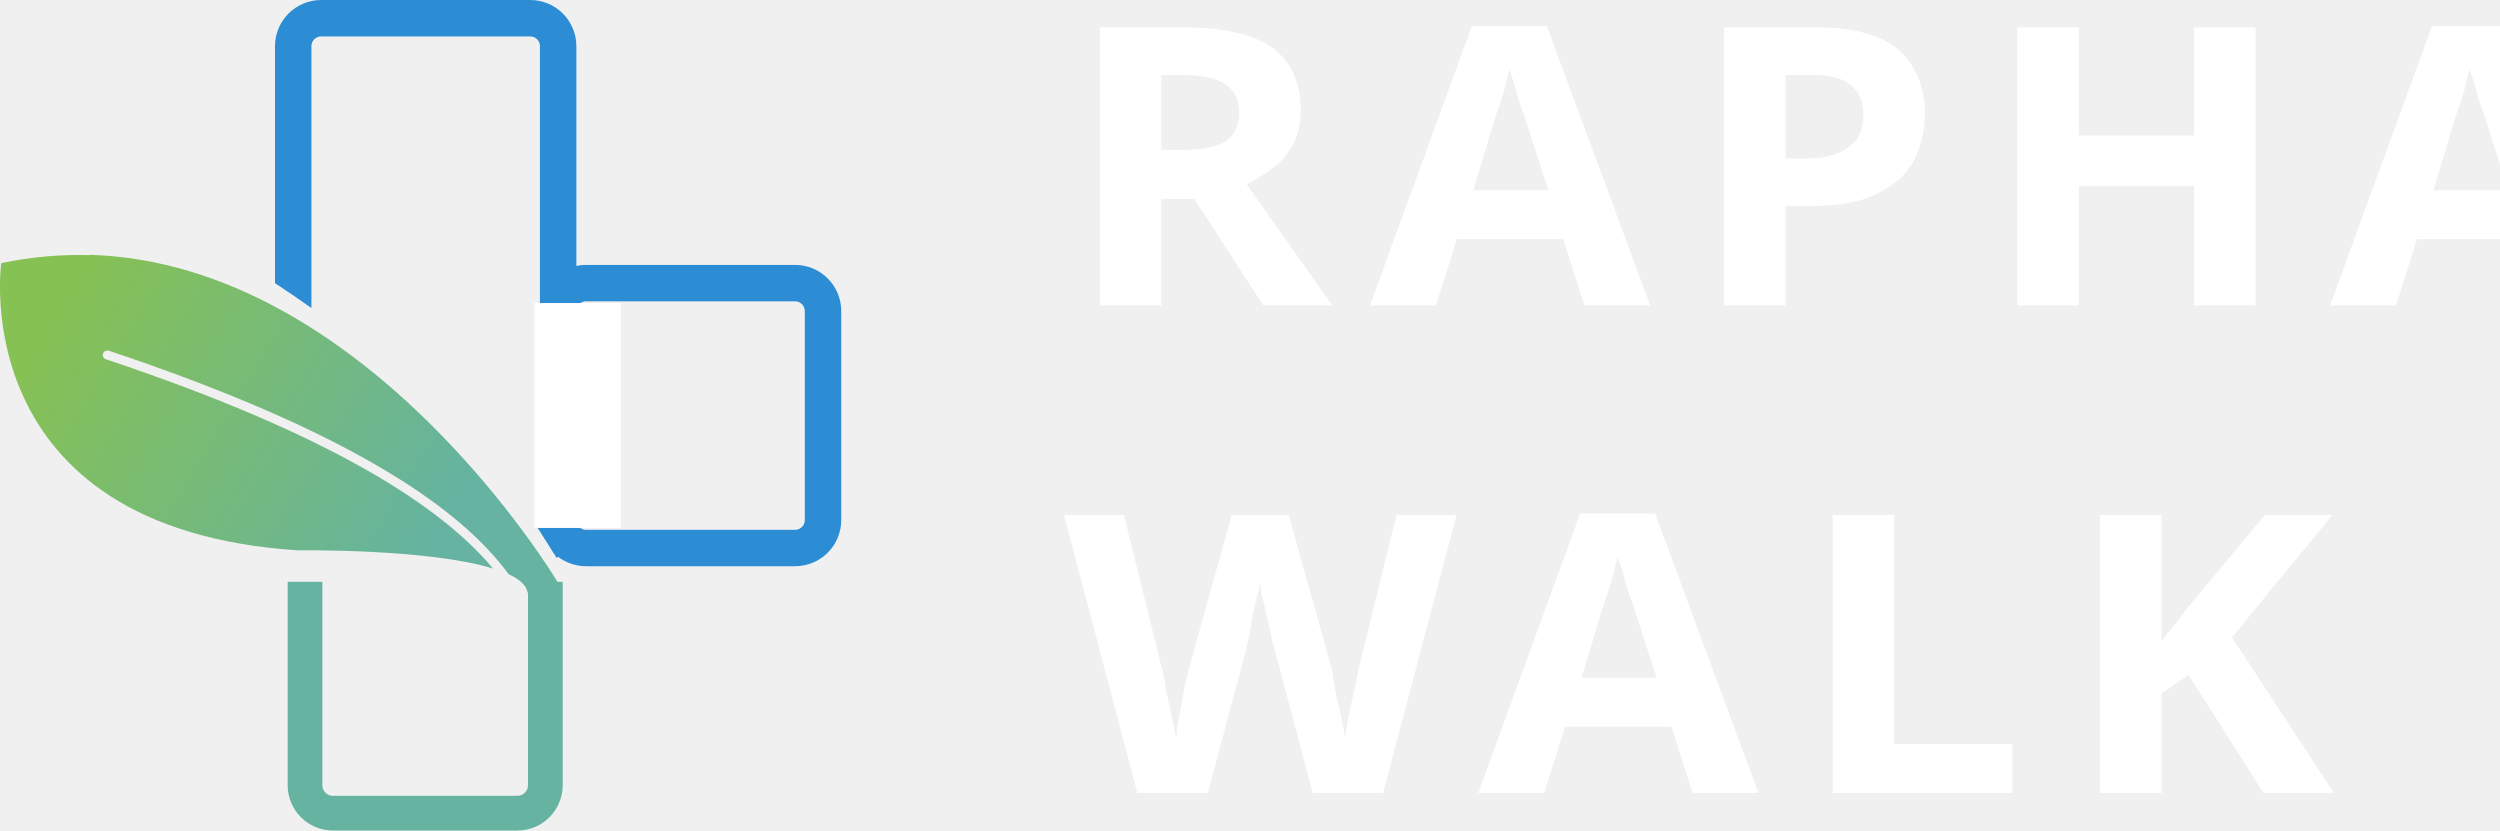
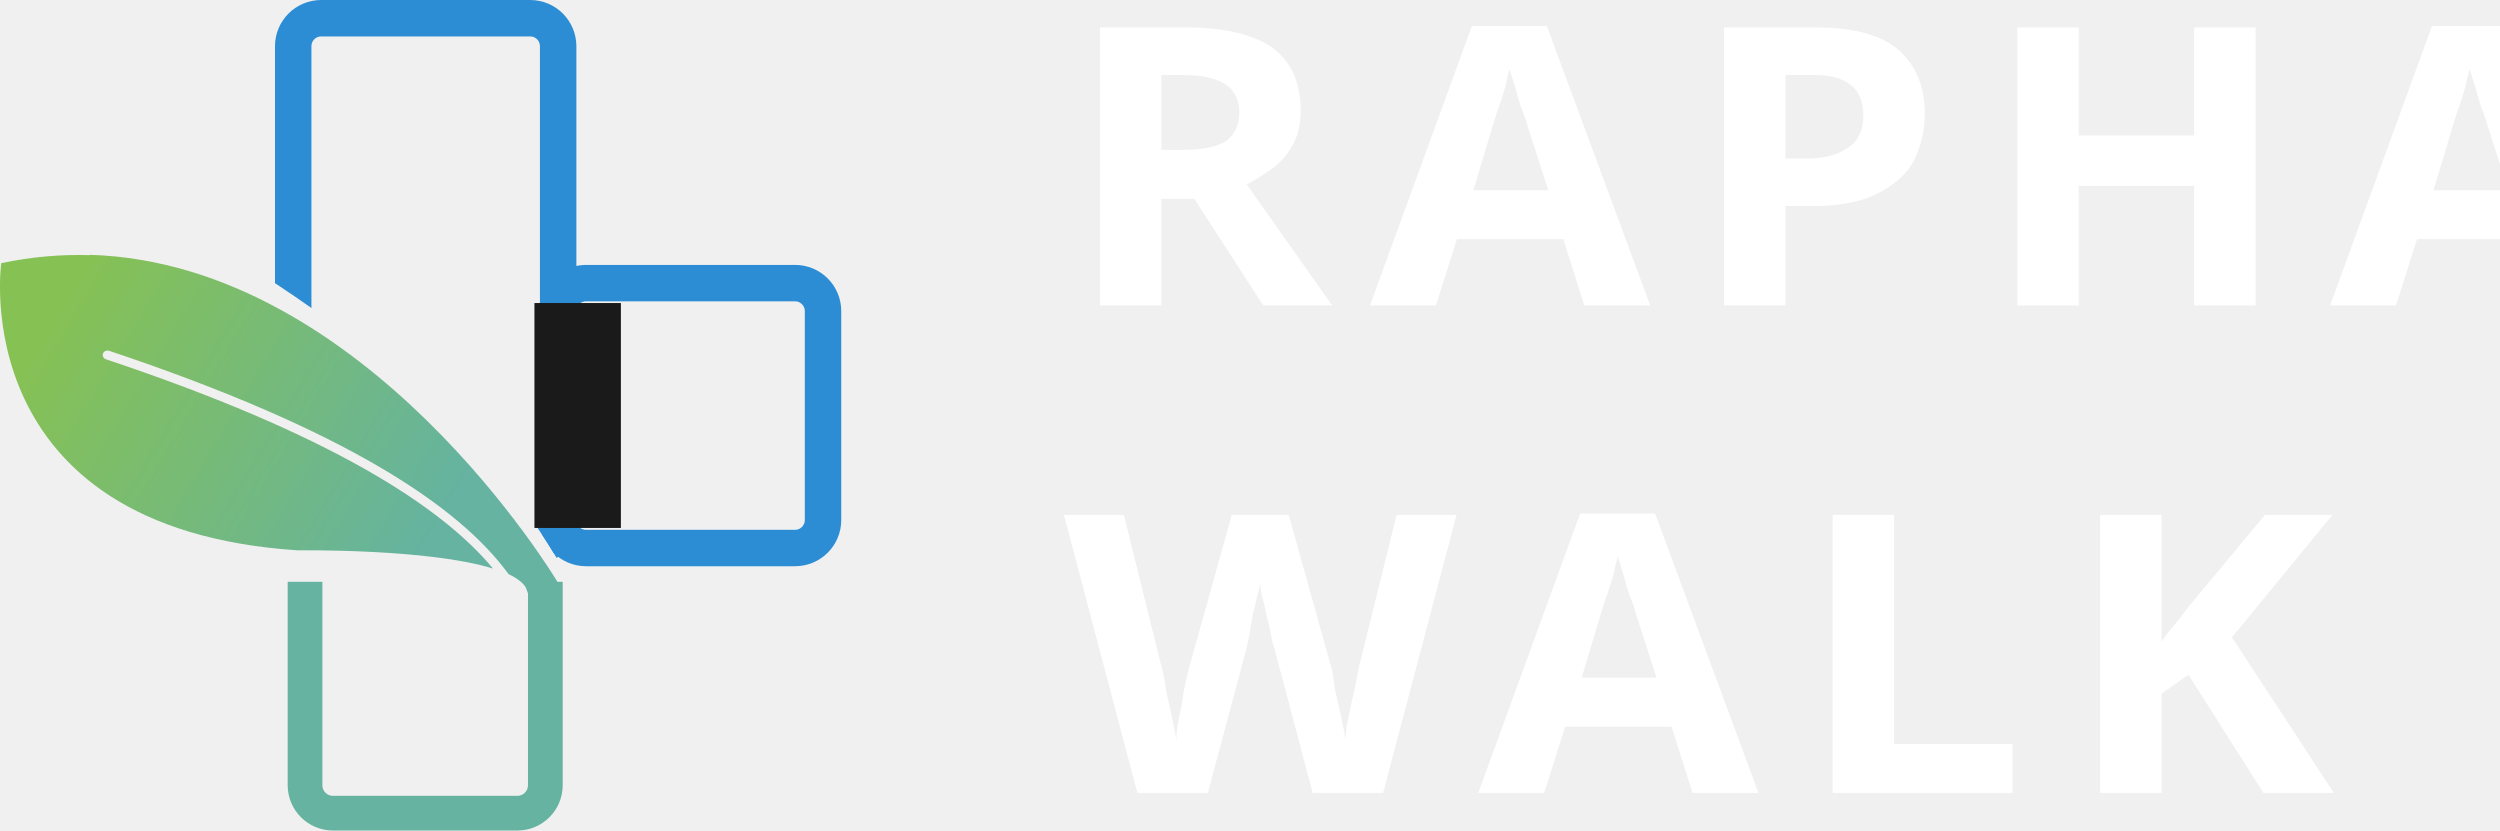
- <svg xmlns="http://www.w3.org/2000/svg" xmlns:xlink="http://www.w3.org/1999/xlink" width="100.501" height="33.386" viewBox="0 0 26.591 8.833" version="1.1" id="svg8">
+ <svg xmlns="http://www.w3.org/2000/svg" xmlns:xlink="http://www.w3.org/1999/xlink" id="svg8" version="1.1" viewBox="0 0 26.591 8.833" height="33.386" width="100.501">
  <defs id="defs2">
-     <clipPath clipPathUnits="userSpaceOnUse" id="clipPath8664-1-1">
-       <path style="fill:none;stroke:#000000;stroke-width:0.265px;stroke-linecap:butt;stroke-linejoin:miter;stroke-opacity:1" d="m -384.701,-1355.905 c -0.539,-0.239 -0.06,-3.626 -6.455,-7.367 v -5.028 l 9.027,0.935 5.122,5.496 -2.011,5.963 z" id="path8666-3-3" />
+     <clipPath id="clipPath8664-1-1" clipPathUnits="userSpaceOnUse">
+       <path id="path8666-3-3" d="m -384.701,-1355.905 c -0.539,-0.239 -0.06,-3.626 -6.455,-7.367 v -5.028 l 9.027,0.935 5.122,5.496 -2.011,5.963 z" style="fill:none;stroke:#000000;stroke-width:0.265px;stroke-linecap:butt;stroke-linejoin:miter;stroke-opacity:1" />
    </clipPath>
-     <clipPath clipPathUnits="userSpaceOnUse" id="clipPath8646-6-7">
-       <rect style="opacity:1;fill:none;fill-opacity:1;stroke:#2c8dd5;stroke-width:0.387;stroke-linecap:round;stroke-linejoin:round;stroke-miterlimit:4;stroke-dasharray:none;stroke-dashoffset:0;stroke-opacity:1;paint-order:markers stroke fill" id="rect8648-8-9" width="3.957" height="7.947" x="-1358.124" y="383.686" ry="0.298" rx="0.298" transform="rotate(90)" />
+     <clipPath id="clipPath8646-6-7" clipPathUnits="userSpaceOnUse">
+       <rect transform="rotate(90)" rx="0.298" ry="0.298" y="383.686" x="-1358.124" height="7.947" width="3.957" id="rect8648-8-9" style="opacity:1;fill:none;fill-opacity:1;stroke:#2c8dd5;stroke-width:0.387;stroke-linecap:round;stroke-linejoin:round;stroke-miterlimit:4;stroke-dasharray:none;stroke-dashoffset:0;stroke-opacity:1;paint-order:markers stroke fill" />
    </clipPath>
-     <linearGradient xlink:href="#linearGradient8588" id="linearGradient8797" gradientUnits="userSpaceOnUse" gradientTransform="translate(-1.424844,-35.40733)" x1="-386.217" y1="-1323.553" x2="-391.81" y2="-1326.921" />
+     <linearGradient y2="-1326.921" x2="-391.81" y1="-1323.553" x1="-386.217" gradientTransform="translate(-1.424844,-35.40733)" gradientUnits="userSpaceOnUse" id="linearGradient8797" xlink:href="#linearGradient8588" />
    <linearGradient id="linearGradient8588">
-       <stop style="stop-color:#65b3a0;stop-opacity:1" offset="0" id="stop8584" />
-       <stop style="stop-color:#86c154;stop-opacity:1" offset="1" id="stop8586" />
+       <stop id="stop8584" offset="0" style="stop-color:#65b3a0;stop-opacity:1" />
+       <stop id="stop8586" offset="1" style="stop-color:#86c154;stop-opacity:1" />
    </linearGradient>
  </defs>
-   <g id="layer1" transform="translate(-126.5173,992.6341)">
-     <g id="g8808" transform="translate(109.0661,36.84952)">
+   <g transform="translate(-126.5173,992.6341)" id="layer1">
+     <g transform="translate(109.0661,36.84952)" id="g8808">
      <g id="g871">
-         <text transform="scale(1.020021,0.9803723)" id="text8736-6" y="-1046.783" x="28.204" style="font-style:normal;font-variant:normal;font-weight:bold;font-stretch:normal;font-size:4.233px;line-height:1.25;font-family:Candara;-inkscape-font-specification:'Candara Bold';font-variant-ligatures:normal;font-variant-caps:normal;font-variant-numeric:normal;font-feature-settings:normal;text-align:start;letter-spacing:0.397px;word-spacing:0px;writing-mode:lr-tb;text-anchor:start;fill:#ffffff;fill-opacity:1;stroke:none;stroke-width:0.265;stroke-miterlimit:4;stroke-dasharray:none;stroke-opacity:1;" xml:space="preserve">
-           <tspan style="font-style:normal;font-variant:normal;font-weight:bold;font-stretch:normal;font-size:4.233px;font-family:Candara;-inkscape-font-specification:'Candara Bold';font-variant-ligatures:normal;font-variant-caps:normal;font-variant-numeric:normal;font-feature-settings:normal;text-align:start;letter-spacing:0.397px;writing-mode:lr-tb;text-anchor:start;fill:#ffffff;fill-opacity:1;stroke:none;stroke-width:0.265;stroke-miterlimit:4;stroke-dasharray:none;stroke-opacity:1;" y="-1046.783" x="28.204" id="tspan8732-3">RAPHA </tspan>
-           <tspan id="tspan8734-9" style="font-style:normal;font-variant:normal;font-weight:bold;font-stretch:normal;font-size:4.233px;font-family:Candara;-inkscape-font-specification:'Candara Bold';font-variant-ligatures:normal;font-variant-caps:normal;font-variant-numeric:normal;font-feature-settings:normal;text-align:start;letter-spacing:0.397px;writing-mode:lr-tb;text-anchor:start;fill:#ffffff;fill-opacity:1;stroke:none;stroke-width:0.265;stroke-miterlimit:4;stroke-dasharray:none;stroke-opacity:1;" y="-1041.492" x="28.204">WALK</tspan>
+         <text xml:space="preserve" style="font-style:normal;font-variant:normal;font-weight:bold;font-stretch:normal;font-size:4.233px;line-height:1.25;font-family:Candara;-inkscape-font-specification:'Candara Bold';font-variant-ligatures:normal;font-variant-caps:normal;font-variant-numeric:normal;font-feature-settings:normal;text-align:start;letter-spacing:0.397px;word-spacing:0px;writing-mode:lr-tb;text-anchor:start;fill:#ffffff;fill-opacity:1;stroke:none;stroke-width:0.265;stroke-miterlimit:4;stroke-dasharray:none;stroke-opacity:1;" x="28.204" y="-1046.783" id="text8736-6" transform="scale(1.020021,0.9803723)">
+           <tspan id="tspan8732-3" x="28.204" y="-1046.783" style="font-style:normal;font-variant:normal;font-weight:bold;font-stretch:normal;font-size:4.233px;font-family:Candara;-inkscape-font-specification:'Candara Bold';font-variant-ligatures:normal;font-variant-caps:normal;font-variant-numeric:normal;font-feature-settings:normal;text-align:start;letter-spacing:0.397px;writing-mode:lr-tb;text-anchor:start;fill:#ffffff;fill-opacity:1;stroke:none;stroke-width:0.265;stroke-miterlimit:4;stroke-dasharray:none;stroke-opacity:1;">RAPHA </tspan>
+           <tspan x="28.204" y="-1041.492" style="font-style:normal;font-variant:normal;font-weight:bold;font-stretch:normal;font-size:4.233px;font-family:Candara;-inkscape-font-specification:'Candara Bold';font-variant-ligatures:normal;font-variant-caps:normal;font-variant-numeric:normal;font-feature-settings:normal;text-align:start;letter-spacing:0.397px;writing-mode:lr-tb;text-anchor:start;fill:#ffffff;fill-opacity:1;stroke:none;stroke-width:0.265;stroke-miterlimit:4;stroke-dasharray:none;stroke-opacity:1;" id="tspan8734-9">WALK</tspan>
        </text>
-         <g id="g858" transform="matrix(0.709996,0,0,0.7098824,8.226528,-297.3896)" style="stroke-width:1.409">
-           <g id="g8673-3-2" transform="translate(407.1822,335.5516)" style="stroke-width:1.409">
-             <g id="g8654-2-8" clip-path="url(#clipPath8664-1-1)" style="stroke-width:1.409">
-               <rect rx="0.419" ry="0.419" y="-1366.568" x="-389.797" height="7.938" width="3.969" id="rect8596-0-0" style="opacity:1;fill:none;fill-opacity:1;stroke:#2c8dd5;stroke-width:0.546;stroke-linecap:round;stroke-linejoin:round;stroke-miterlimit:4;stroke-dasharray:none;stroke-dashoffset:0;stroke-opacity:1;paint-order:markers stroke fill" />
-               <rect transform="rotate(90)" style="opacity:1;fill:none;fill-opacity:1;stroke:#2c8dd5;stroke-width:0.546;stroke-linecap:round;stroke-linejoin:round;stroke-miterlimit:4;stroke-dasharray:none;stroke-dashoffset:0;stroke-opacity:1;paint-order:markers stroke fill" id="rect8598-2-3" width="3.969" height="3.969" x="-1362.599" y="381.86" ry="0.419" rx="0.419" />
+         <g style="stroke-width:1.409" transform="matrix(0.709996,0,0,0.7098824,8.226528,-297.3896)" id="g858">
+           <g style="stroke-width:1.409" transform="translate(407.1822,335.5516)" id="g8673-3-2">
+             <g style="stroke-width:1.409" clip-path="url(#clipPath8664-1-1)" id="g8654-2-8">
+               <rect style="opacity:1;fill:none;fill-opacity:1;stroke:#2c8dd5;stroke-width:0.546;stroke-linecap:round;stroke-linejoin:round;stroke-miterlimit:4;stroke-dasharray:none;stroke-dashoffset:0;stroke-opacity:1;paint-order:markers stroke fill" id="rect8596-0-0" width="3.969" height="7.938" x="-389.797" y="-1366.568" ry="0.419" rx="0.419" />
+               <rect rx="0.419" ry="0.419" y="381.86" x="-1362.599" height="3.969" width="3.969" id="rect8598-2-3" style="opacity:1;fill:none;fill-opacity:1;stroke:#2c8dd5;stroke-width:0.546;stroke-linecap:round;stroke-linejoin:round;stroke-miterlimit:4;stroke-dasharray:none;stroke-dashoffset:0;stroke-opacity:1;paint-order:markers stroke fill" transform="rotate(90)" />
            </g>
-             <rect rx="0.419" ry="0.419" y="-1362.604" x="-389.62" height="7.947" width="3.6" id="rect8602-4-3" style="opacity:1;fill:none;fill-opacity:1;stroke:#65b3a0;stroke-width:0.52;stroke-linecap:round;stroke-linejoin:round;stroke-miterlimit:4;stroke-dasharray:none;stroke-dashoffset:0;stroke-opacity:1;paint-order:markers stroke fill" clip-path="url(#clipPath8646-6-7)" />
-             <path style="fill:url(#linearGradient8797);fill-opacity:1;stroke:none;stroke-width:0.373px;stroke-linecap:butt;stroke-linejoin:miter;stroke-opacity:1" d="m -392.841,-1363.018 c -0.43,-0.013 -0.874,0.023 -1.33,0.12 0,0 -0.561,3.976 4.444,4.303 0,0 1.956,-0.029 2.923,0.273 -0.775,-0.935 -2.443,-2.015 -5.798,-3.136 a 0.066,0.066 0 0 1 0.008,-0.129 v 0 a 0.066,0.066 0 0 1 0.033,0 c 3.565,1.191 5.254,2.339 5.99,3.348 0.121,0.057 0.212,0.124 0.259,0.201 l 0.468,1.263 v -1.357 c 0,0 -2.842,-4.763 -6.996,-4.891 z" id="path8574-4-9" />
+             <rect clip-path="url(#clipPath8646-6-7)" style="opacity:1;fill:none;fill-opacity:1;stroke:#65b3a0;stroke-width:0.52;stroke-linecap:round;stroke-linejoin:round;stroke-miterlimit:4;stroke-dasharray:none;stroke-dashoffset:0;stroke-opacity:1;paint-order:markers stroke fill" id="rect8602-4-3" width="3.6" height="7.947" x="-389.62" y="-1362.604" ry="0.419" rx="0.419" />
+             <path id="path8574-4-9" d="m -392.841,-1363.018 c -0.43,-0.013 -0.874,0.023 -1.33,0.12 0,0 -0.561,3.976 4.444,4.303 0,0 1.956,-0.029 2.923,0.273 -0.775,-0.935 -2.443,-2.015 -5.798,-3.136 a 0.066,0.066 0 0 1 0.008,-0.129 v 0 a 0.066,0.066 0 0 1 0.033,0 c 3.565,1.191 5.254,2.339 5.99,3.348 0.121,0.057 0.212,0.124 0.259,0.201 l 0.468,1.263 v -1.357 c 0,0 -2.842,-4.763 -6.996,-4.891 z" style="fill:url(#linearGradient8797);fill-opacity:1;stroke:none;stroke-width:0.373px;stroke-linecap:butt;stroke-linejoin:miter;stroke-opacity:1" />
          </g>
-           <rect y="-1026.749" x="20.999" height="3.37" width="1.295" id="rect849" style="opacity:1;fill:#ffffff;fill-opacity:1;stroke:none;stroke-width:0.745;stroke-linecap:round;stroke-linejoin:round;stroke-opacity:1;paint-order:markers stroke fill" />
+           <rect style="opacity:1;fill:#1a1a1a;fill-opacity:1;stroke:none;stroke-width:0.745;stroke-linecap:round;stroke-linejoin:round;stroke-opacity:1;paint-order:markers stroke fill" id="rect849" width="1.295" height="3.37" x="20.999" y="-1026.749" />
        </g>
      </g>
    </g>
  </g>
</svg>
